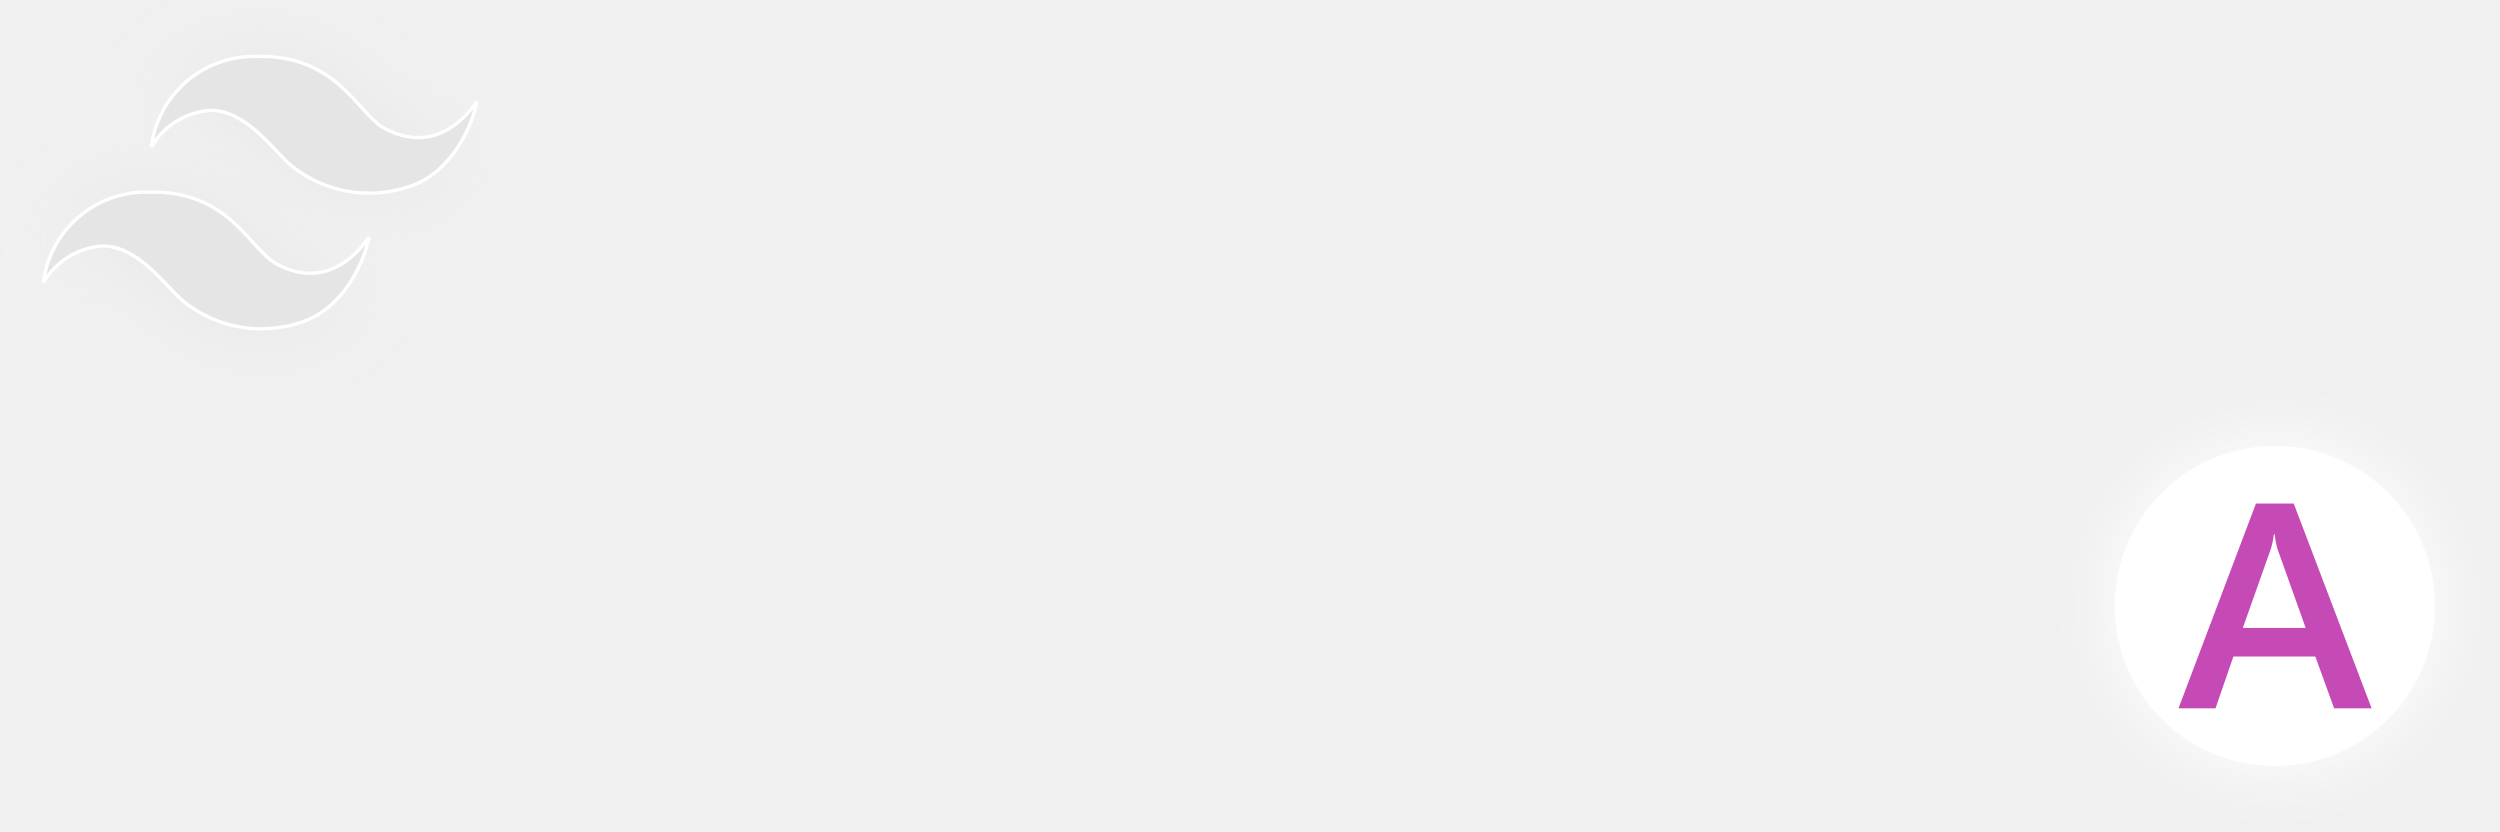
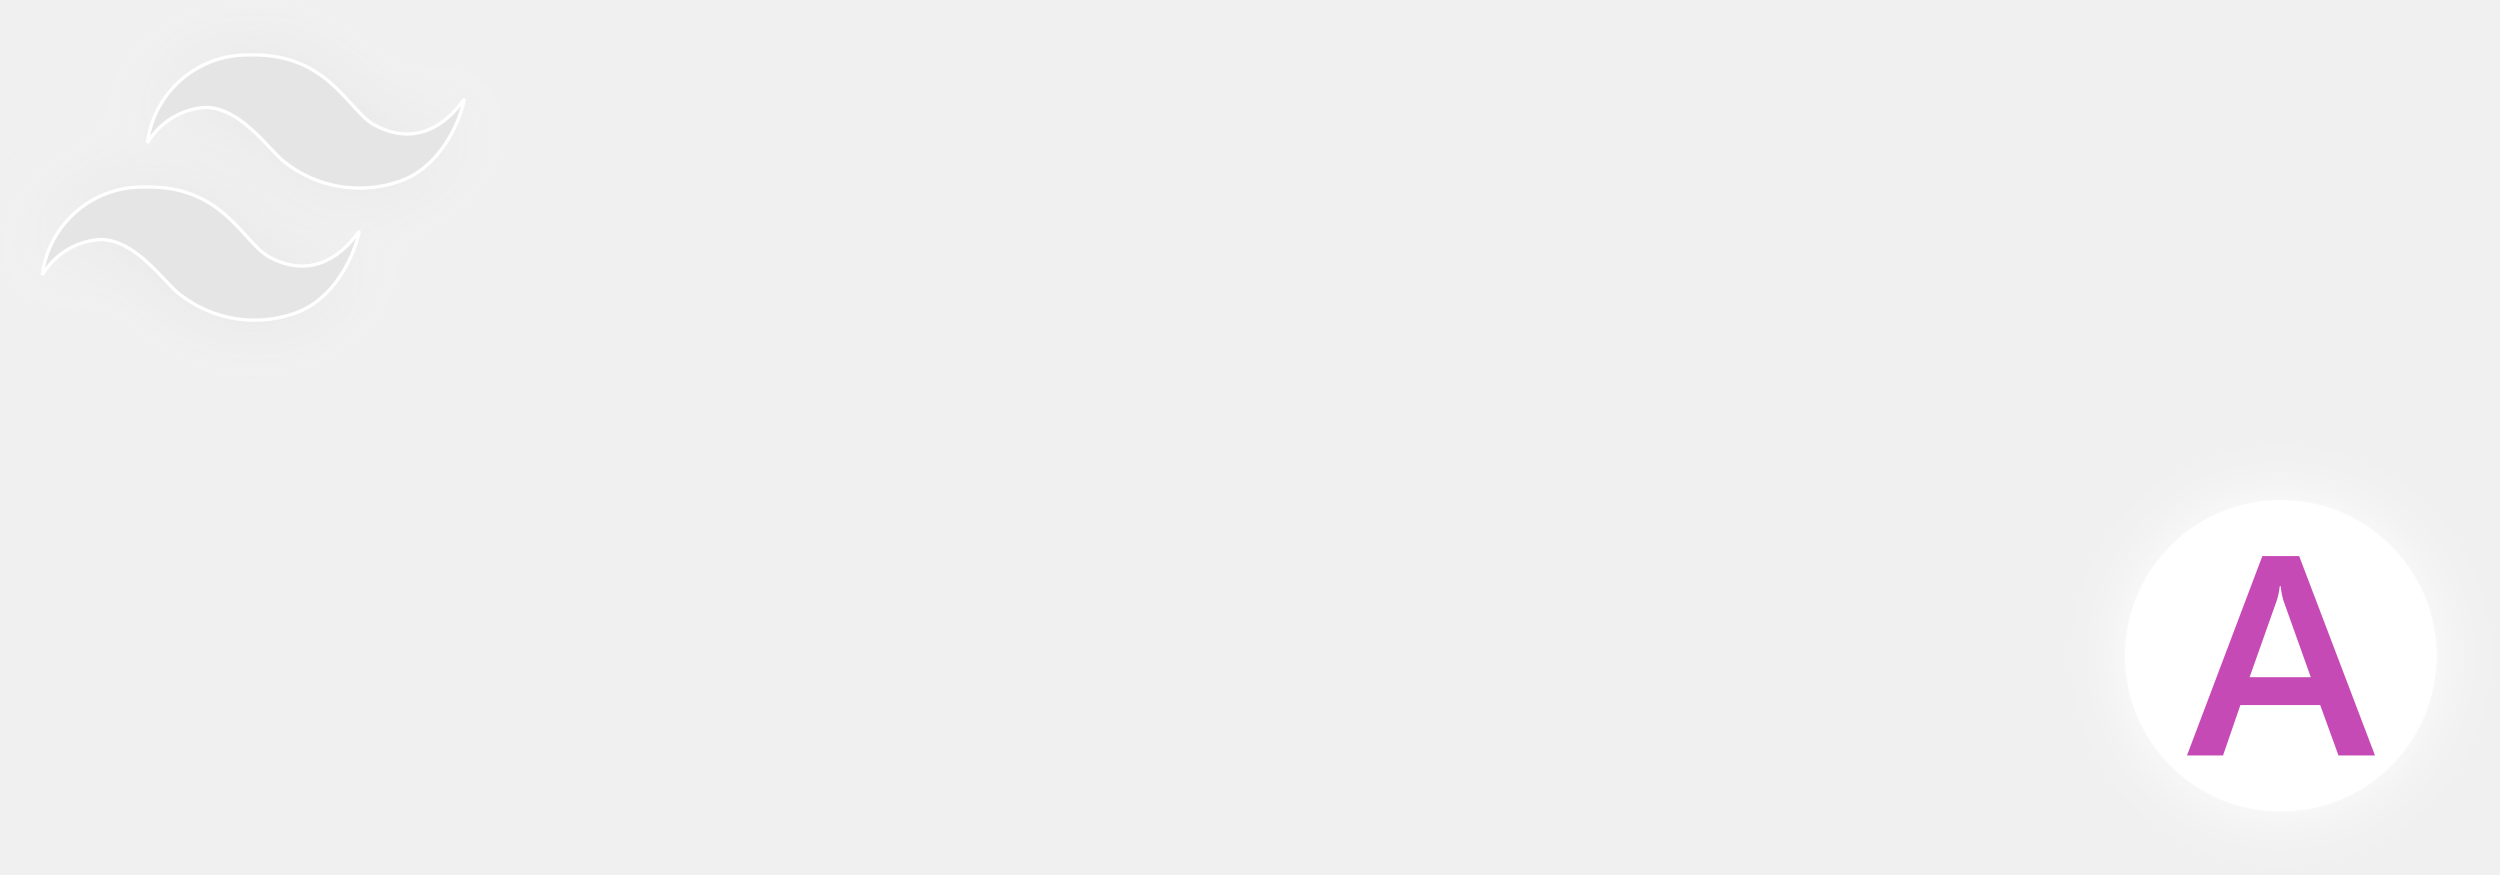
- <svg xmlns="http://www.w3.org/2000/svg" id="Layer_2" data-name="Layer 2" width="370" height="123" viewBox="0 0 370 123">
+ <svg xmlns="http://www.w3.org/2000/svg" id="Layer_2" data-name="Layer 2" width="380" height="133" viewBox="0 0 380 133">
  <defs>
    <radialGradient id="gradCyan" cx="50%" cy="50%" r="50%">
      <stop offset="0%" stop-color="#0ff" stop-opacity="1" />
      <stop offset="100%" stop-color="#00f" stop-opacity="0.1" />
    </radialGradient>
    <radialGradient id="gradMagenta" cx="50%" cy="50%" r="50%">
      <stop offset="0%" stop-color="#f0f" stop-opacity="1" />
      <stop offset="100%" stop-color="#606" stop-opacity="0.1" />
    </radialGradient>
    <filter id="glow" x="-50%" y="-50%" width="200%" height="200%">
      <feGaussianBlur stdDeviation="5" result="blur" />
      <feMerge>
        <feMergeNode in="blur" />
        <feMergeNode in="SourceGraphic" />
      </feMerge>
    </filter>
    <style>
      .cls-1 {
        fill: #c64ab5;
      }

      .cls-1, .cls-2 {
        stroke-width: 0px;
      }

      .cls-2 {
        fill: #fff;
      }
      
      .cls-3 {
        fill: #e5e5e5;
      }
      
    </style>
  </defs>
  <path class="cls-3" d="M37.801 18.352a15.314 15.314 0 0 0 -15.4 13.389 11.011 11.011 0 0 1 8.793 -5.413c5.419 0 9.542 6.326 12.057 8.301a18.388 18.388 0 0 0 17.268 3c6.417 -2.047 9.414 -9.192 10.064 -12.58 -3.109 4.424 -7.828 7.081 -13.664 3.95 -4.019 -2.159 -7.027 -11.031 -19.119 -10.646M21.817 38.432a15.308 15.308 0 0 0 -15.4 13.386 11.011 11.011 0 0 1 8.807 -5.413c5.419 0 9.542 6.326 12.057 8.301a18.388 18.388 0 0 0 17.268 3c6.417 -2.047 9.409 -9.192 10.064 -12.58 -3.112 4.424 -7.828 7.084 -13.664 3.95 -4.019 -2.159 -7.027 -11.046 -19.131 -10.641" stroke="#fff" stroke-width="0.5" filter="url(#glow)" transform="translate(0 -10)" />
  <g id="Layer_1-2" data-name="Layer 1">
    <g>
      <g id="A-2">
-         <path class="cls-2" d="m23.69,0c13.08,0,23.68,10.61,23.67,23.69,0,13.08-10.61,23.68-23.69,23.67C10.6,47.35,0,36.75,0,23.68,0,10.6,10.6,0,23.68,0h.01Z" transform="translate(313 66)" stroke="#0ff" stroke-width="3" fill="none" filter="url(#glow)" />
+         <path class="cls-2" d="m23.69,0c13.08,0,23.68,10.61,23.67,23.69,0,13.08-10.61,23.68-23.69,23.67C10.6,47.35,0,36.75,0,23.68,0,10.6,10.6,0,23.68,0h.01Z" transform="translate(323 76)" stroke="#0ff" stroke-width="3" fill="none" filter="url(#glow)" />
      </g>
-       <path class="cls-1" d="m32.45,38.83l-2.78-7.66h-12.13l-2.64,7.66h-5.48l11.46-30.31h5.59l11.53,30.31h-5.55Zm-8.79-25.75h-.13c-.08.74-.23,1.46-.45,2.17l-4.14,11.68h9.3l-4.17-11.68c-.2-.71-.34-1.44-.41-2.17Z" transform="translate(313 66)" />
+       <path class="cls-1" d="m32.45,38.83l-2.78-7.66h-12.13l-2.64,7.66h-5.48l11.46-30.31h5.59l11.53,30.31h-5.55Zm-8.79-25.75h-.13c-.08.74-.23,1.46-.45,2.17l-4.14,11.68h9.3l-4.17-11.68c-.2-.71-.34-1.44-.41-2.17Z" transform="translate(323 76)" />
    </g>
  </g>
</svg>
